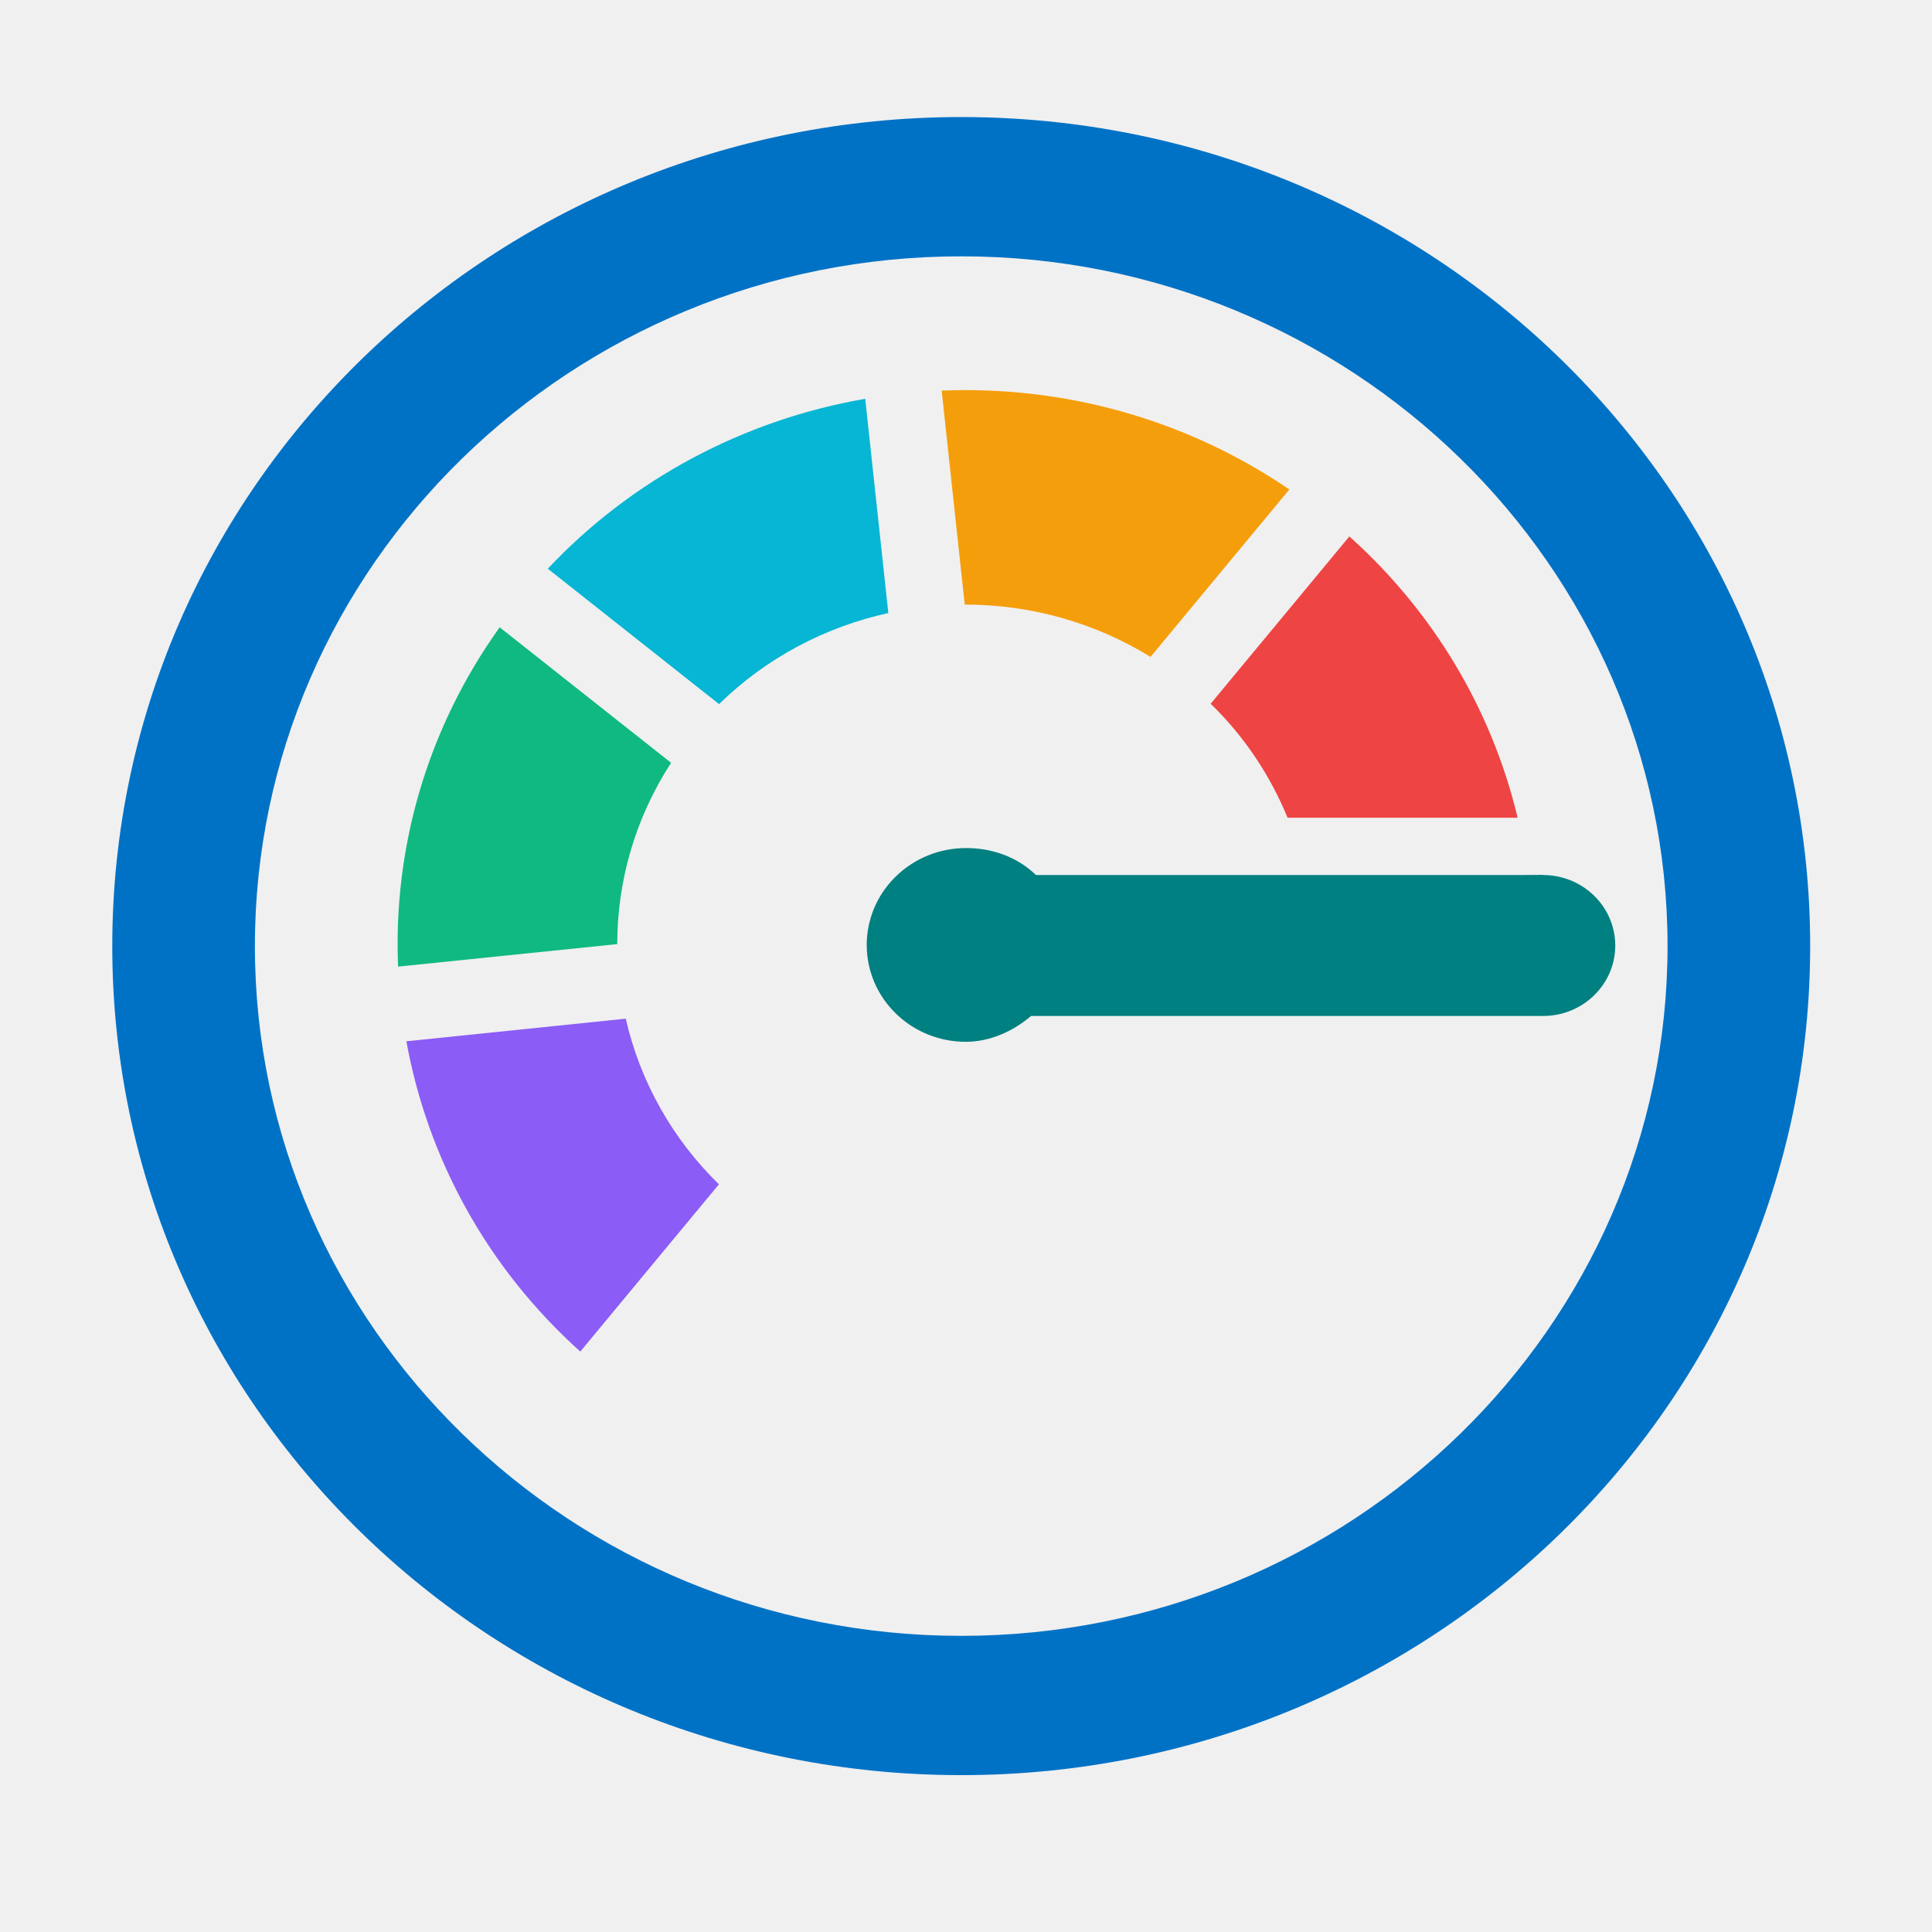
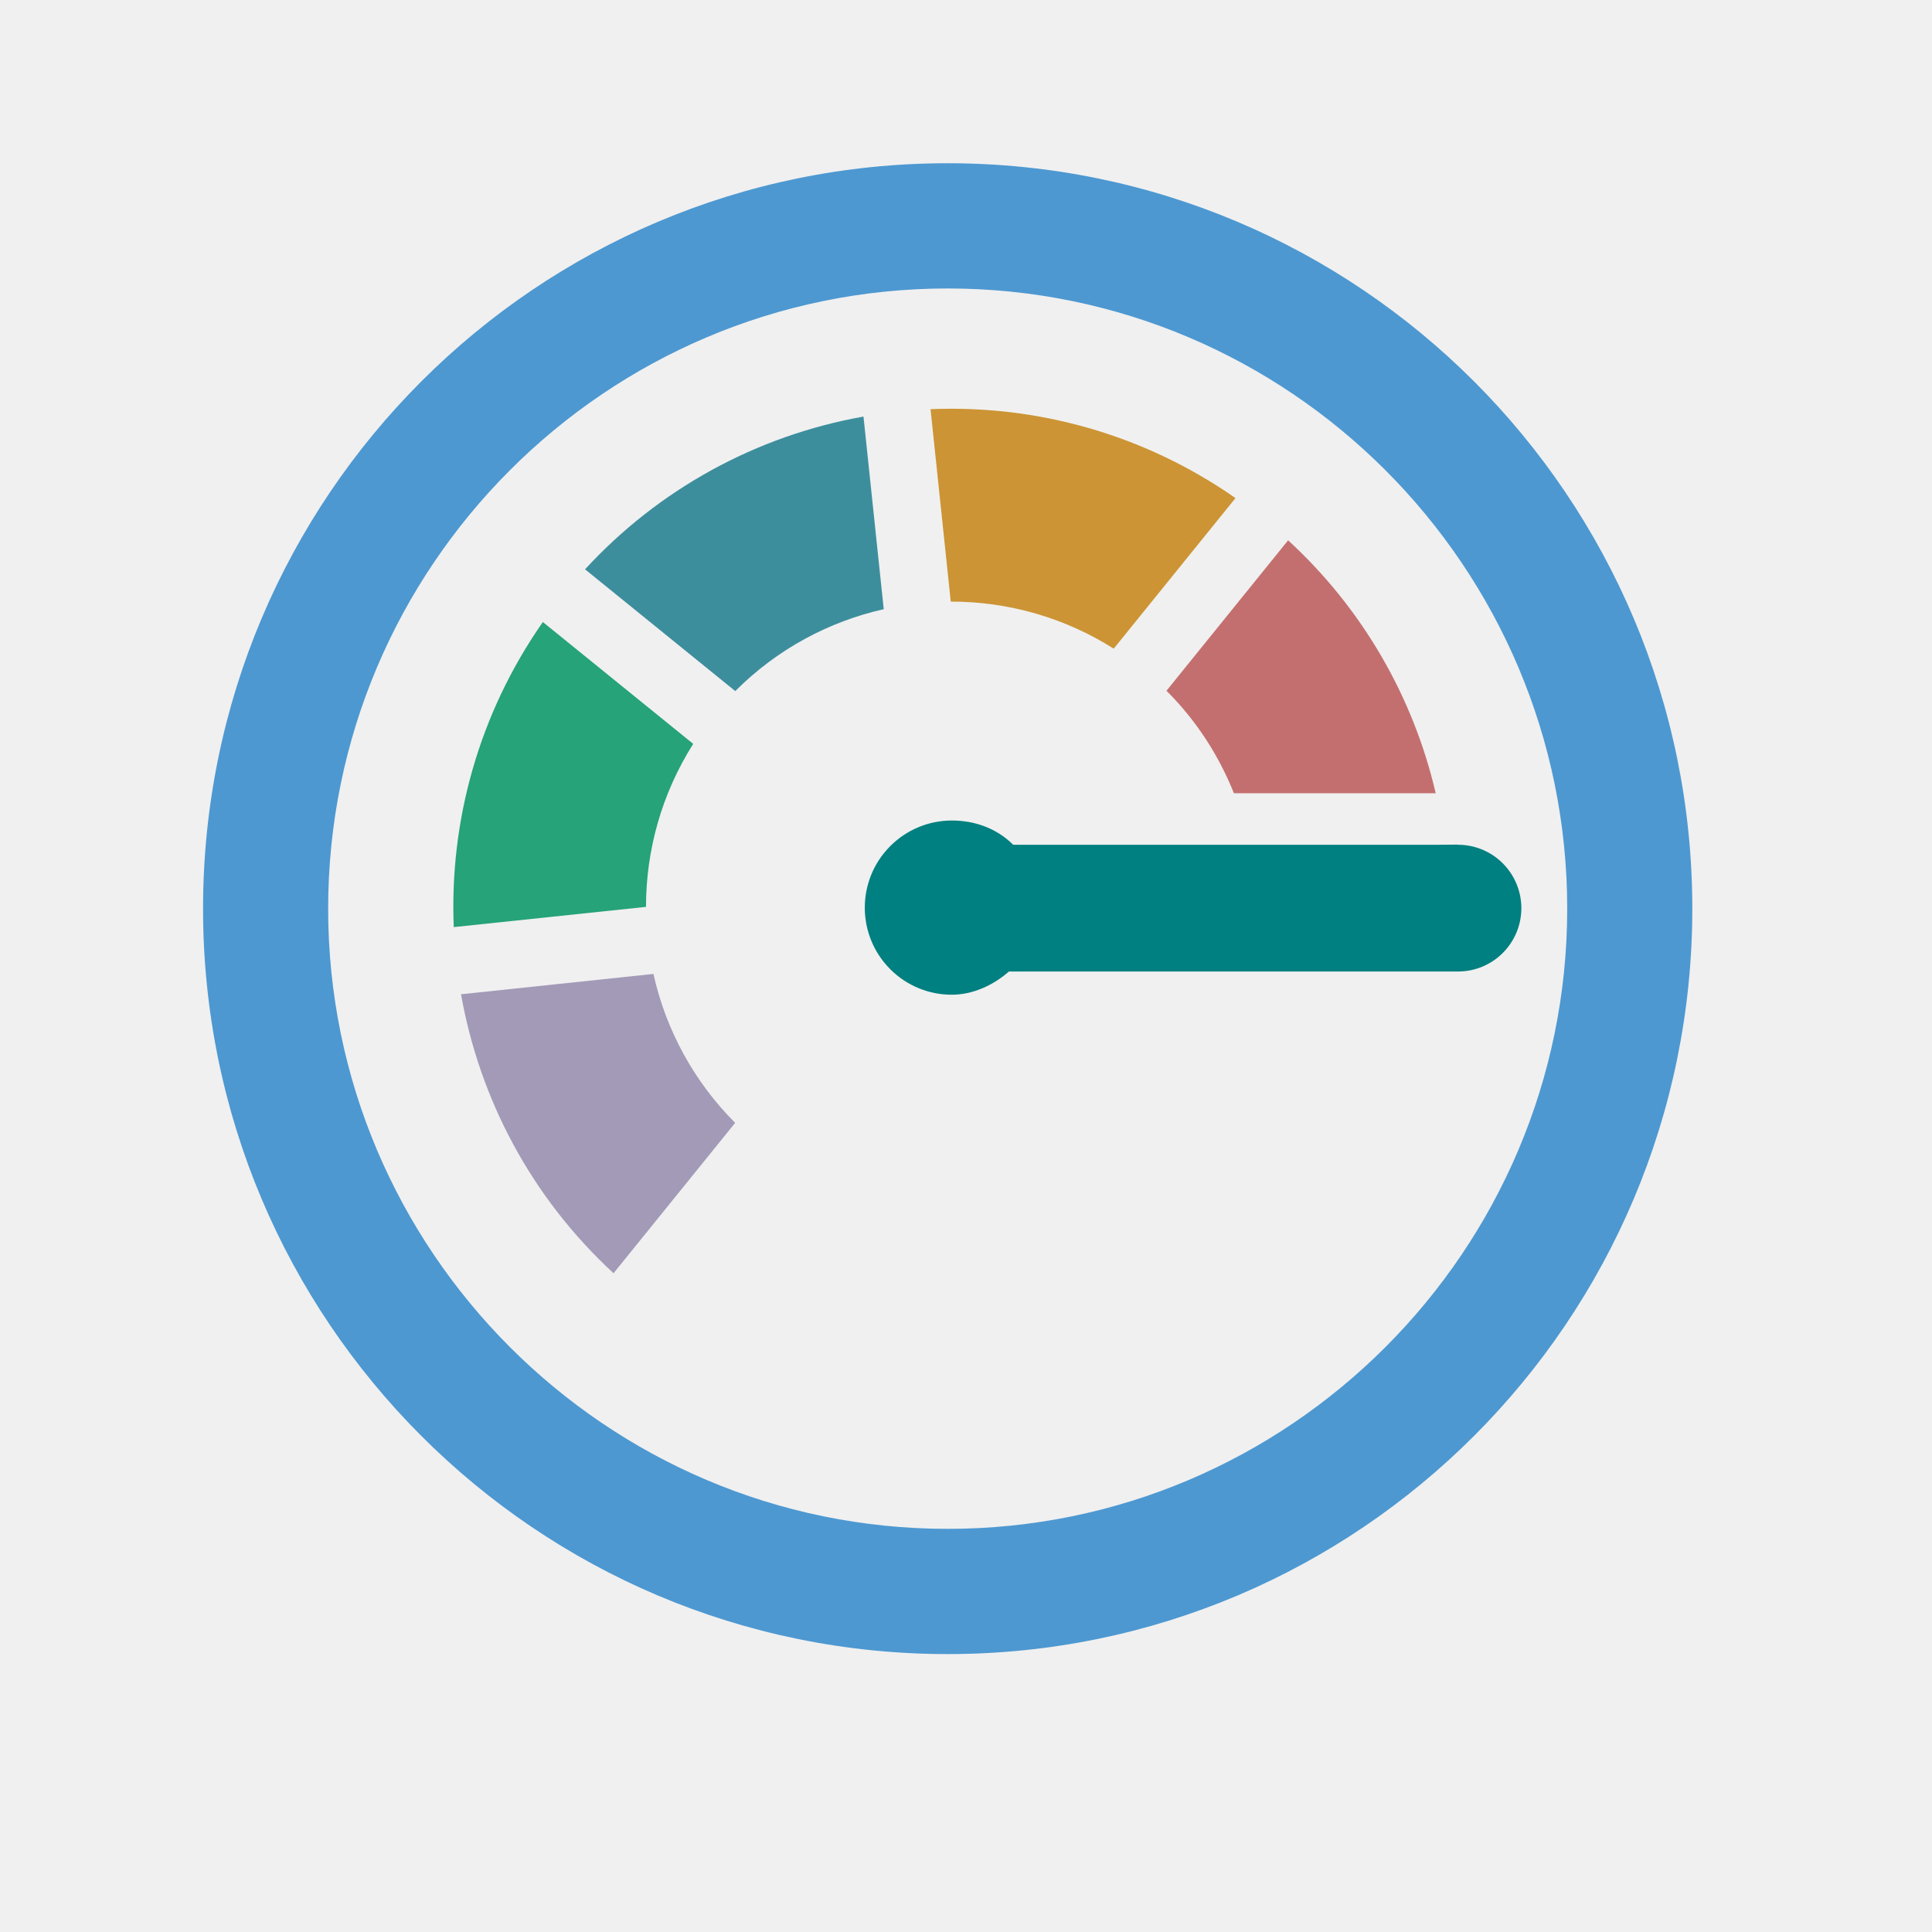
<svg xmlns="http://www.w3.org/2000/svg" xmlns:xlink="http://www.w3.org/1999/xlink" viewBox="0 0 81 81" fill="#fff" fill-rule="evenodd" stroke="#000" stroke-linecap="round" stroke-linejoin="round" version="1.1" id="svg2">
  <defs id="defs2" />
-   <use xlink:href="#A" x="0.5" y="0.5" id="use1" transform="matrix(0.8898186,0,0,0.8689509,4.262016,4.47278)" style="fill:#0000ff" />
+   <use xlink:href="#A" x="0.5" y="0.5" id="use1" transform="matrix(0.780472,0,0,0.7813067,8.122954,6.453123)" style="fill:#94a6df;fill-opacity:1" />
  <symbol id="A" overflow="visible">
    <g stroke="none" id="g2">
-       <path fill="#8b5cf6" d="M24.193 43.502l-10.336 1.091c.992 5.587 3.752 10.882 8.194 14.971l6.533-8.07a16.3 16.3 0 0 1-4.39-7.992" id="arc-low" />
-       <path fill="#10b981" d="M26.33 31.157l-8.077-6.538C14.8 29.56 13.234 35.32 13.467 40.99l10.327-1.086c0-3.024.834-6.061 2.536-8.747" id="arc-good" />
-       <path fill="#06b6d4" d="M36.565 23.93l-1.088-10.336a26.64 26.64 0 0 0-14.957 8.197l8.07 6.534c2.248-2.254 5.029-3.731 7.975-4.395" id="arc-normal" />
-       <path fill="#f59e0b" d="M48.92 26.047l6.54-8.078c-4.944-3.45-10.709-5.008-16.381-4.771l1.086 10.325a16.33 16.33 0 0 1 8.755 2.525" id="arc-warning" />
-       <path fill="#ef4444" d="M58.287 20.235l-6.534 8.072c1.613 1.604 2.815 3.485 3.623 5.499h10.84a26.6 26.6 0 0 0-7.928-13.571z" id="arc-critical" />
+       <path fill="#8b5cf6" d="M24.193 43.502l-10.336 1.091c.992 5.587 3.752 10.882 8.194 14.971l6.533-8.07a16.3 16.3 0 0 1-4.39-7.992" id="arc-low" style="fill:#a39ab8;fill-opacity:1" />
+       <path fill="#10b981" d="M26.33 31.157l-8.077-6.538C14.8 29.56 13.234 35.32 13.467 40.99l10.327-1.086c0-3.024.834-6.061 2.536-8.747" id="arc-good" style="fill:#26a378;fill-opacity:1" />
+       <path fill="#06b6d4" d="M36.565 23.93l-1.088-10.336a26.64 26.64 0 0 0-14.957 8.197l8.07 6.534c2.248-2.254 5.029-3.731 7.975-4.395" id="arc-normal" style="fill:#3d8e9d;fill-opacity:1" />
+       <path fill="#f59e0b" d="M48.92 26.047l6.54-8.078c-4.944-3.45-10.709-5.008-16.381-4.771l1.086 10.325a16.33 16.33 0 0 1 8.755 2.525" id="arc-warning" style="fill:#cc9434;fill-opacity:1" />
+       <path fill="#ef4444" d="M58.287 20.235l-6.534 8.072c1.613 1.604 2.815 3.485 3.623 5.499h10.84a26.6 26.6 0 0 0-7.928-13.571z" id="arc-critical" style="fill:#c46f6f;fill-opacity:1" />
      <path fill="#374151" d="M70.817 39.965c-.01-1.885-1.533-3.394-3.41-3.394l-.006-.008-.994.008H55.712 43.55c-.014-.013-.019.011-.03 0-.912-.904-2.102-1.301-3.291-1.301a4.67 4.67 0 0 0-3.326 1.386c-1.818 1.832-1.806 4.792.029 6.61a4.65 4.65 0 0 0 3.283 1.352c1.101 0 2.197-.477 3.076-1.246h24.136a3.4 3.4 0 0 0 3.389-3.398h.003z" id="needle" style="fill:#008080" />
-       <path fill="#0072c6" d="M40 6.72c18.35 0 33.28 14.93 33.28 33.28S58.35 73.28 40 73.28 6.72 58.35 6.72 40 21.65 6.72 40 6.72M40 0C17.909 0 0 17.909 0 40s17.909 40 40 40 40-17.909 40-40S62.091 0 40 0h0z" id="ring" />
+       <path fill="#0072c6" d="M40 6.72c18.35 0 33.28 14.93 33.28 33.28S58.35 73.28 40 73.28 6.72 58.35 6.72 40 21.65 6.72 40 6.72M40 0C17.909 0 0 17.909 0 40s17.909 40 40 40 40-17.909 40-40S62.091 0 40 0h0z" id="ring" style="fill:#4d98d1;fill-opacity:1" />
    </g>
  </symbol>
</svg>
